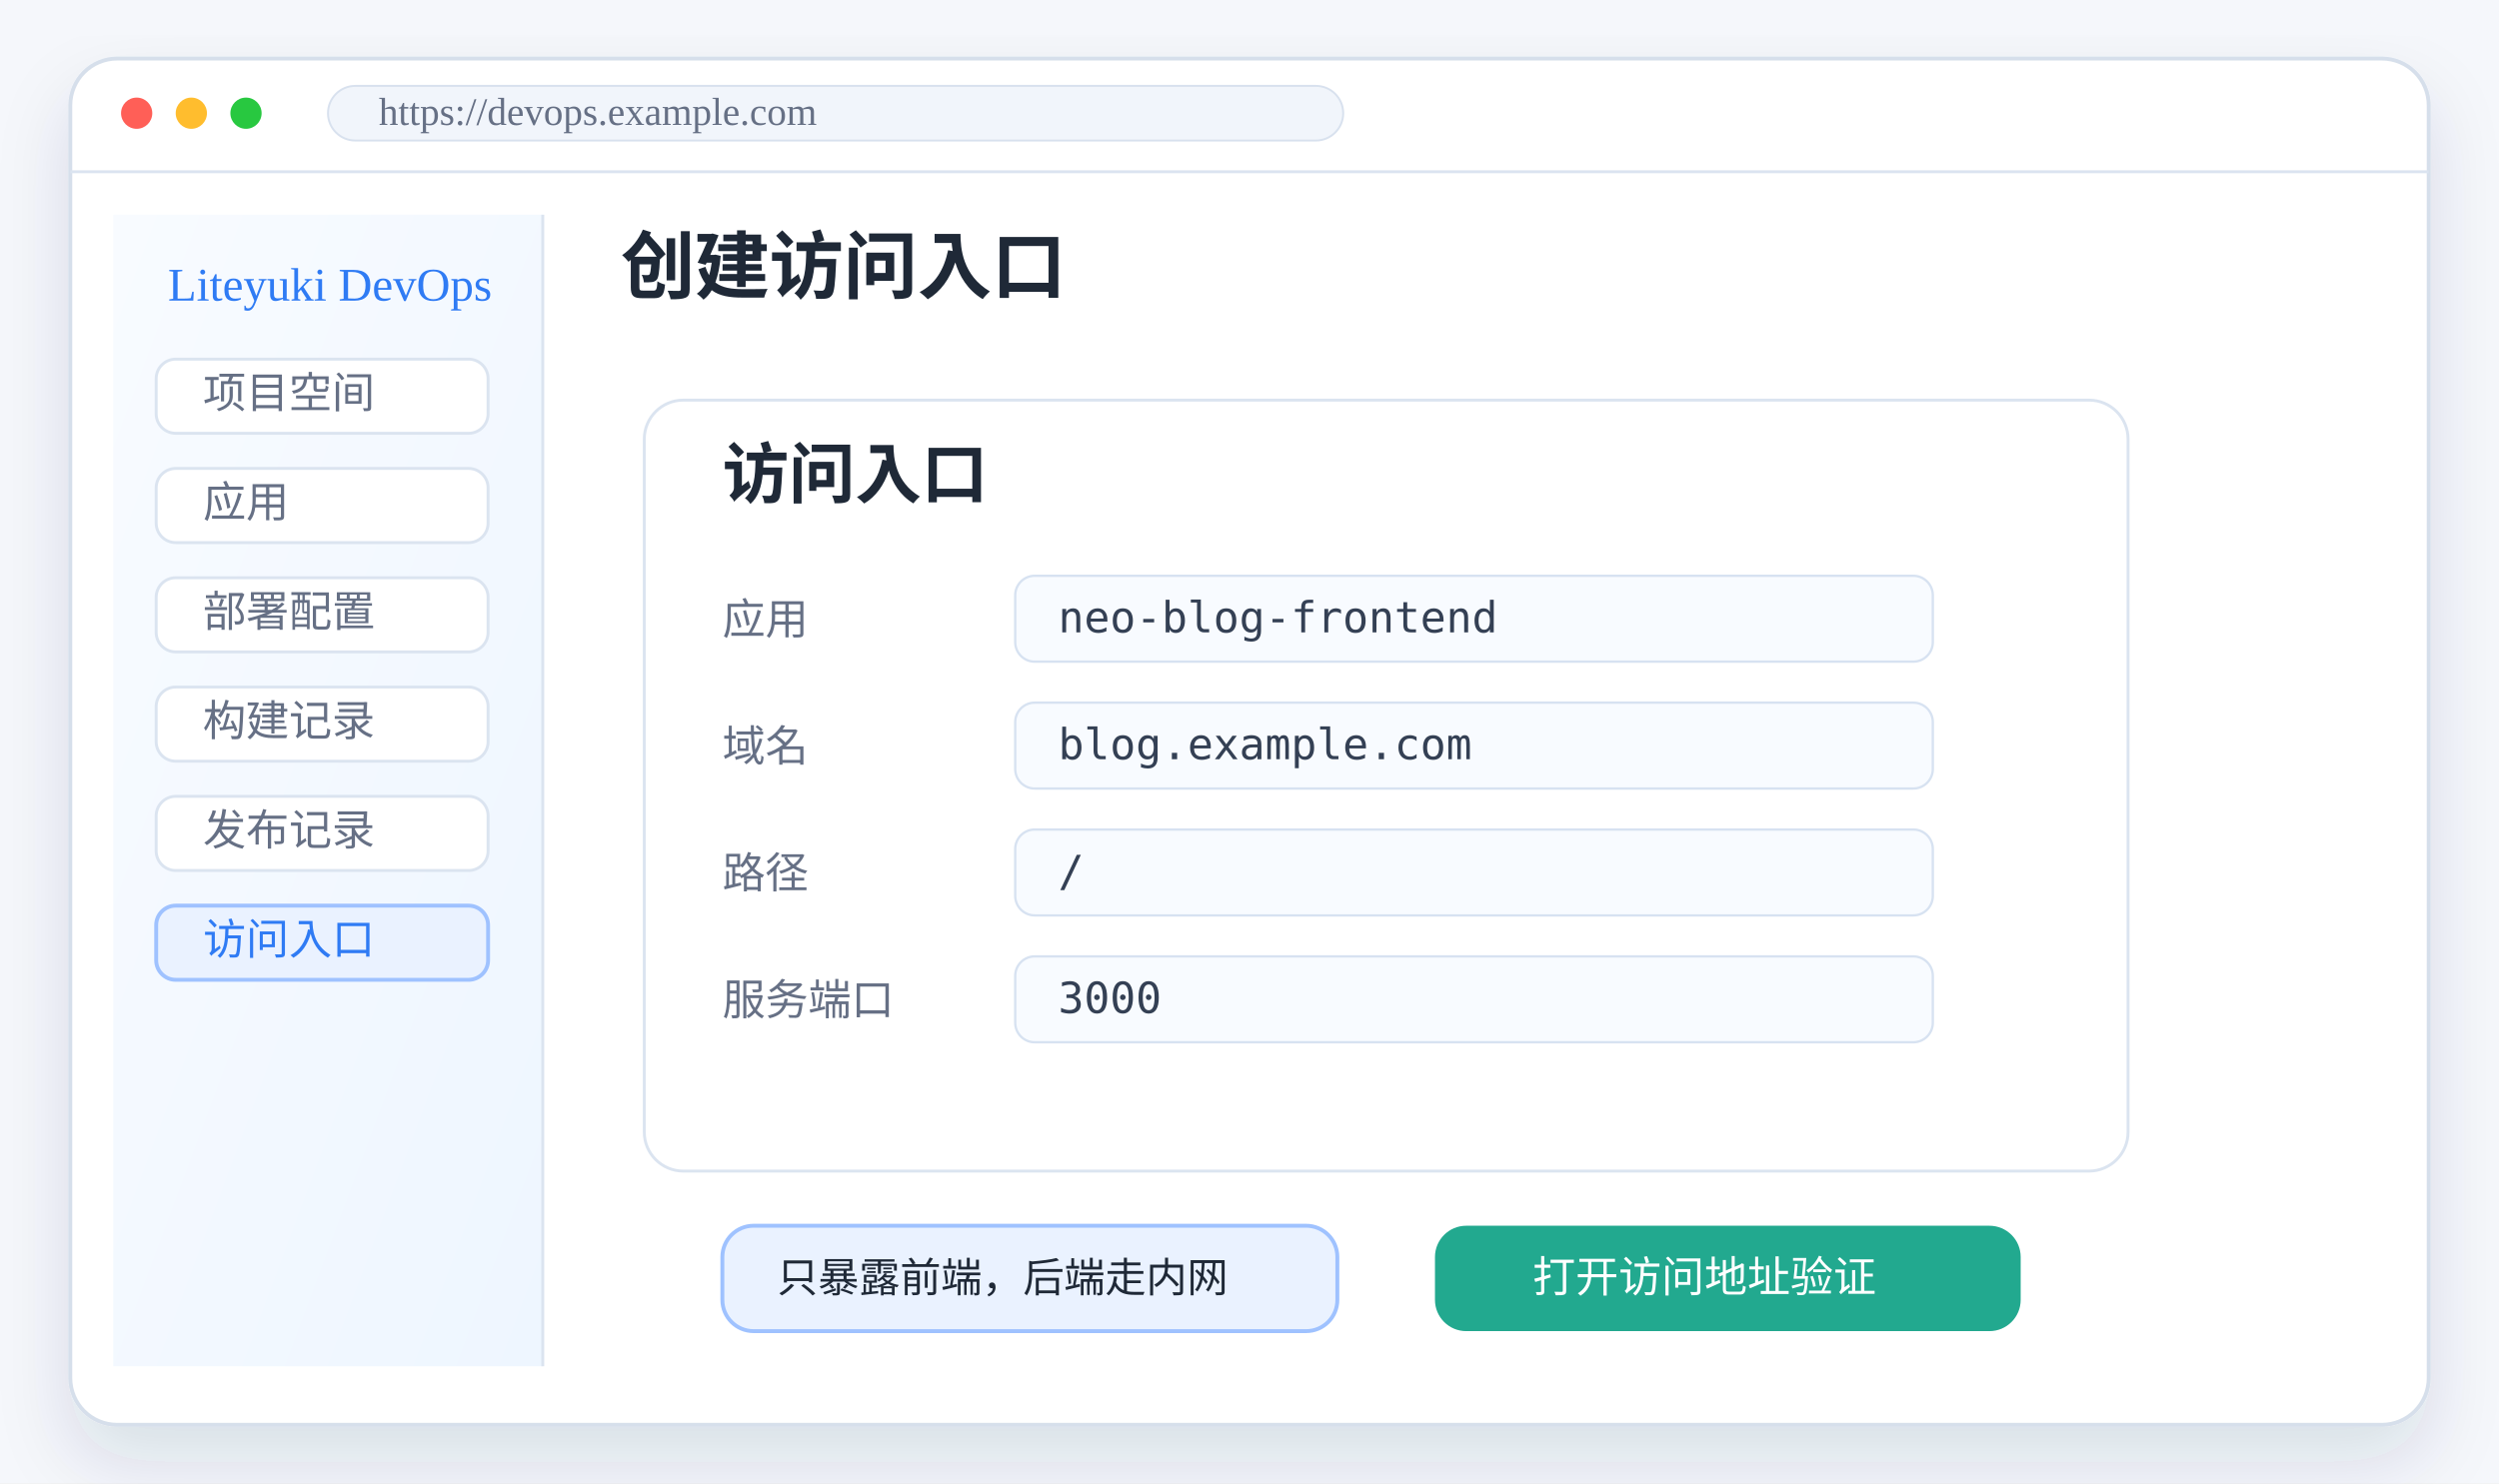
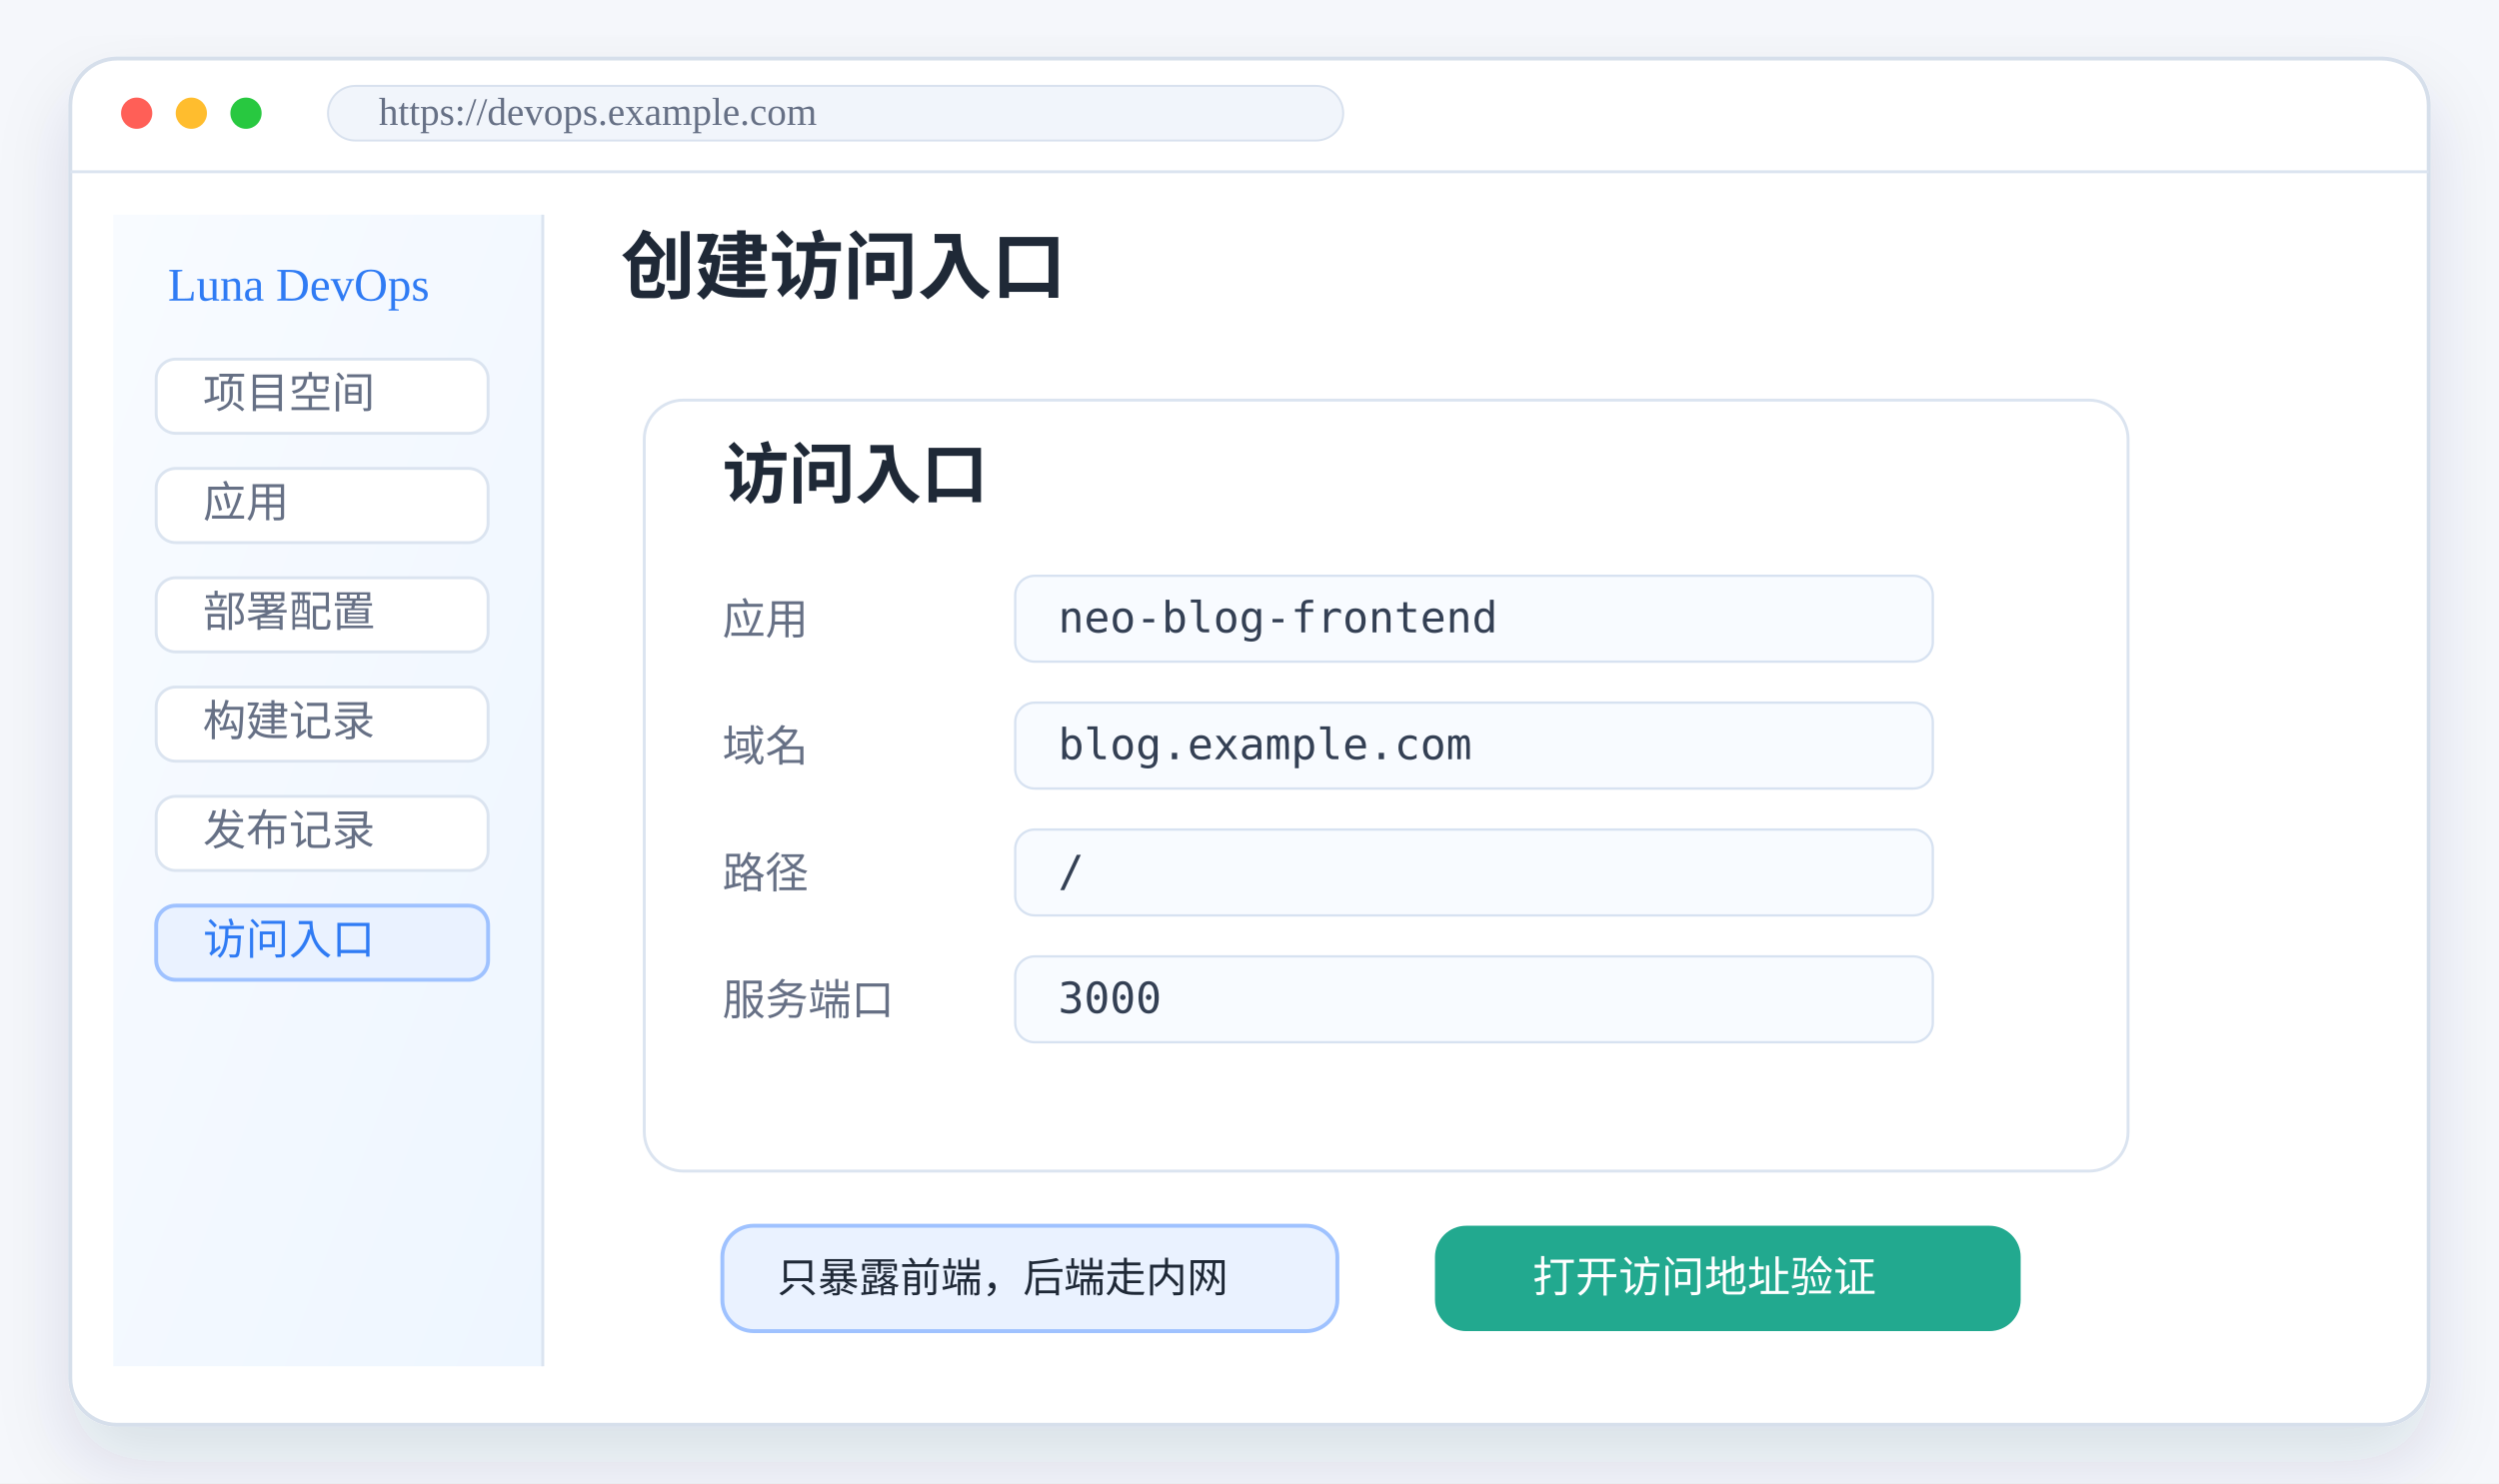
<svg xmlns="http://www.w3.org/2000/svg" width="1280" height="760" viewBox="0 0 1280 760" role="img" aria-label="创建访问入口">
  <defs>
    <filter id="shadow" x="-10%" y="-10%" width="120%" height="130%">
      <feDropShadow dx="0" dy="18" stdDeviation="18" flood-color="#1f3a5f" flood-opacity=".12" />
    </filter>
    <linearGradient id="soft" x1="0" y1="0" x2="1" y2="1">
      <stop stop-color="#f8fbff" />
      <stop offset="1" stop-color="#eef6ff" />
    </linearGradient>
  </defs>
  <style>.t{font-family:-apple-system,BlinkMacSystemFont,"Segoe UI","Hiragino Sans GB",sans-serif;fill:#1f2937}.m{fill:#667085}.b{fill:#2f7bf4}.g{fill:#22a98f}.card{fill:#fff;stroke:#dbe4f0;stroke-width:1.5}.field{fill:#f8fbff;stroke:#d7e2f1;stroke-width:1.2}.mut{fill:#f4f7fb}.line{stroke:#dbe4f0;stroke-width:1.5}.hi{fill:#eaf2ff;stroke:#9fc2ff;stroke-width:2}.ok{fill:#e9fbf5;stroke:#9ee6d2;stroke-width:1.5}.warn{fill:#fff8e8;stroke:#f3d28a;stroke-width:1.5}.mono{font-family:"SFMono-Regular",Menlo,Consolas,monospace;fill:#344054}</style>
  <rect width="1280" height="760" fill="#f5f7fb" />
  <rect x="36" y="30" width="1208" height="700" rx="24" fill="#fff" stroke="#d6dfeb" stroke-width="2" filter="url(#shadow)" />
  <circle cx="70" cy="58" r="8" fill="#ff5f57" />
  <circle cx="98" cy="58" r="8" fill="#ffbd2e" />
  <circle cx="126" cy="58" r="8" fill="#28c840" />
  <rect x="168" y="44" width="520" height="28" rx="14" fill="#f1f5fb" stroke="#d8e1ee" />
  <text x="194" y="64" font-size="20" class="m">https://devops.example.com</text>
  <line x1="36" y1="88" x2="1244" y2="88" class="line" />
  <rect x="58" y="110" width="220" height="590" fill="url(#soft)" />
  <line x1="278" y1="110" x2="278" y2="700" class="line" />
-   <text x="86" y="154" font-size="24" class="b">Liteyuki DevOps</text>
+   <text x="86" y="154" font-size="24" class="b">Luna DevOps</text>
  <rect x="80" y="184" width="170" height="38" rx="10" class="card" />
  <text x="104" y="209" font-size="22" class="m">项目空间</text>
  <rect x="80" y="240" width="170" height="38" rx="10" class="card" />
  <text x="104" y="265" font-size="22" class="m">应用</text>
  <rect x="80" y="296" width="170" height="38" rx="10" class="card" />
  <text x="104" y="321" font-size="22" class="m">部署配置</text>
  <rect x="80" y="352" width="170" height="38" rx="10" class="card" />
  <text x="104" y="377" font-size="22" class="m">构建记录</text>
  <rect x="80" y="408" width="170" height="38" rx="10" class="card" />
  <text x="104" y="433" font-size="22" class="m">发布记录</text>
  <rect x="80" y="464" width="170" height="38" rx="10" class="hi" />
  <text x="104" y="489" font-size="22" class="b">访问入口</text>
  <text x="318" y="150" font-size="38" font-weight="700" class="t">创建访问入口</text>
  <rect x="330" y="205" width="760" height="395" rx="20" class="card" />
  <text x="370" y="255" font-size="34" font-weight="700" class="t">访问入口</text>
  <text x="370" y="325" font-size="22" class="m">应用</text>
  <rect x="520" y="295" width="470" height="44" rx="10" class="field" />
  <text x="542" y="324" font-size="22" class="mono">neo-blog-frontend</text>
  <text x="370" y="390" font-size="22" class="m">域名</text>
  <rect x="520" y="360" width="470" height="44" rx="10" class="field" />
  <text x="542" y="389" font-size="22" class="mono">blog.example.com</text>
  <text x="370" y="455" font-size="22" class="m">路径</text>
  <rect x="520" y="425" width="470" height="44" rx="10" class="field" />
  <text x="542" y="454" font-size="22" class="mono">/</text>
  <text x="370" y="520" font-size="22" class="m">服务端口</text>
  <rect x="520" y="490" width="470" height="44" rx="10" class="field" />
  <text x="542" y="519" font-size="22" class="mono">3000</text>
  <rect x="735" y="628" width="300" height="54" rx="16" fill="#22a98f" />
  <text x="785" y="662" font-size="22" fill="#fff">打开访问地址验证</text>
  <rect x="370" y="628" width="315" height="54" rx="16" class="hi" />
  <text x="398" y="662" font-size="21" class="t">只暴露前端，后端走内网</text>
</svg>
